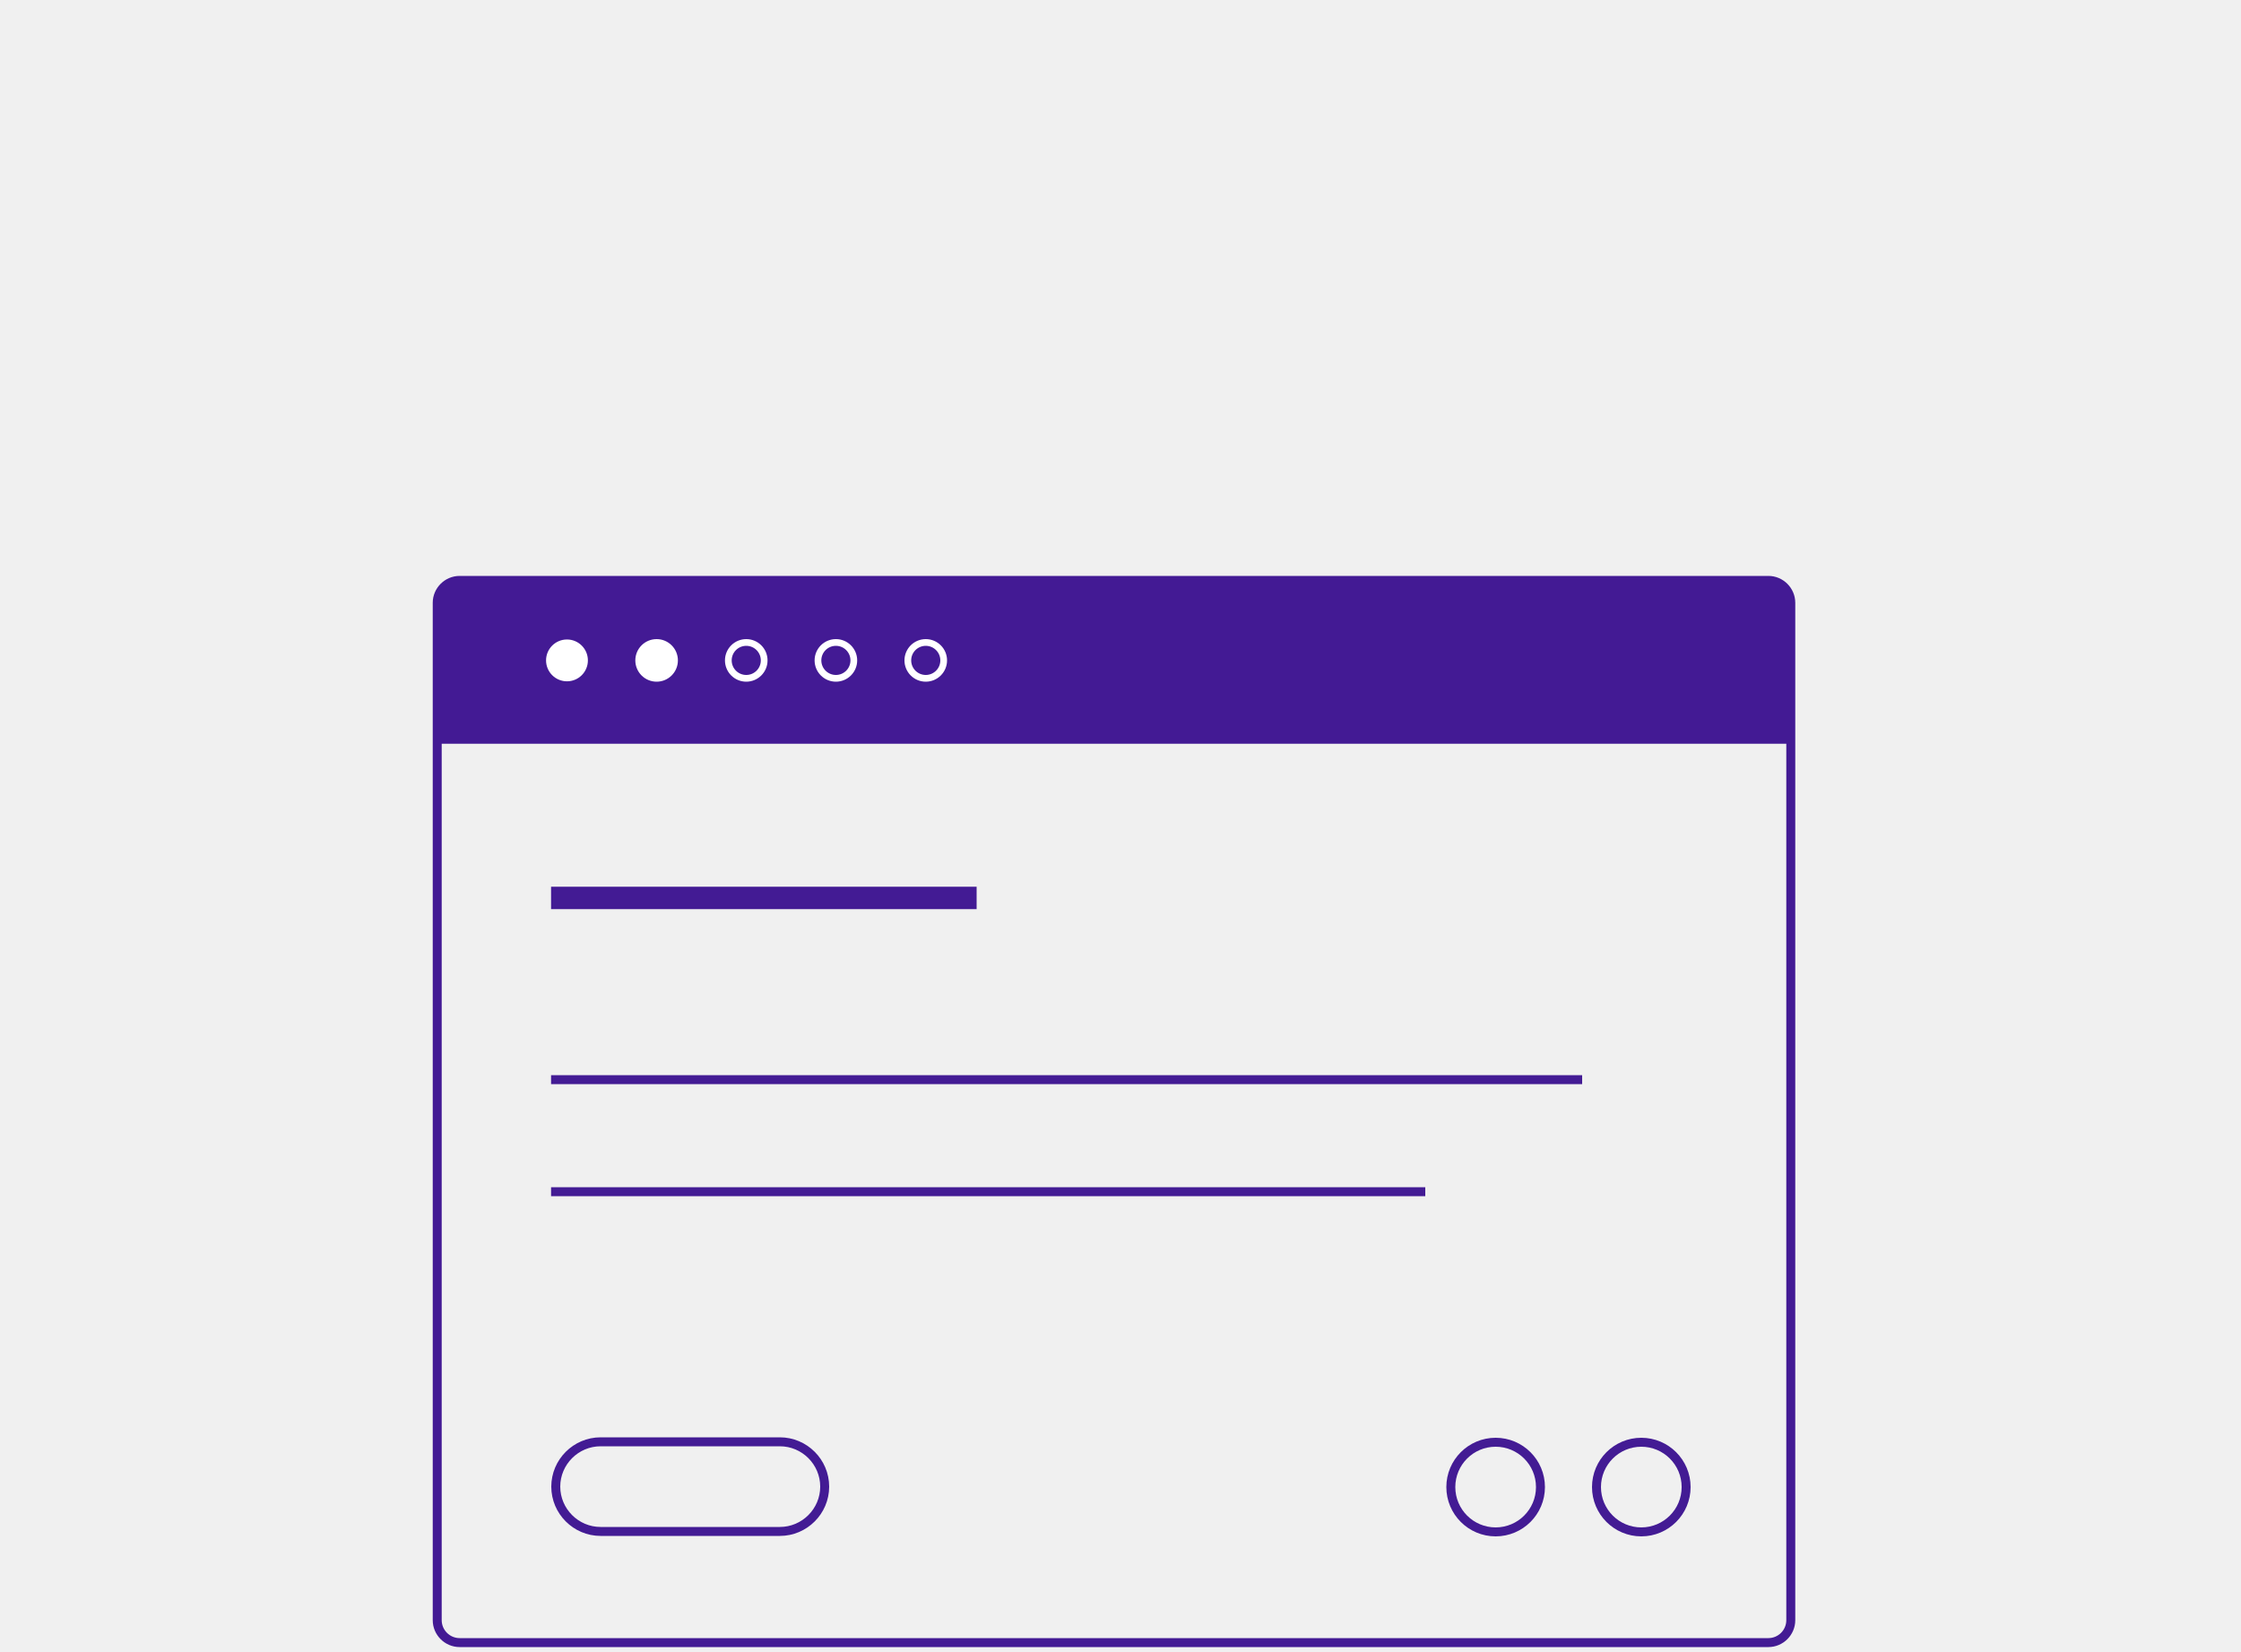
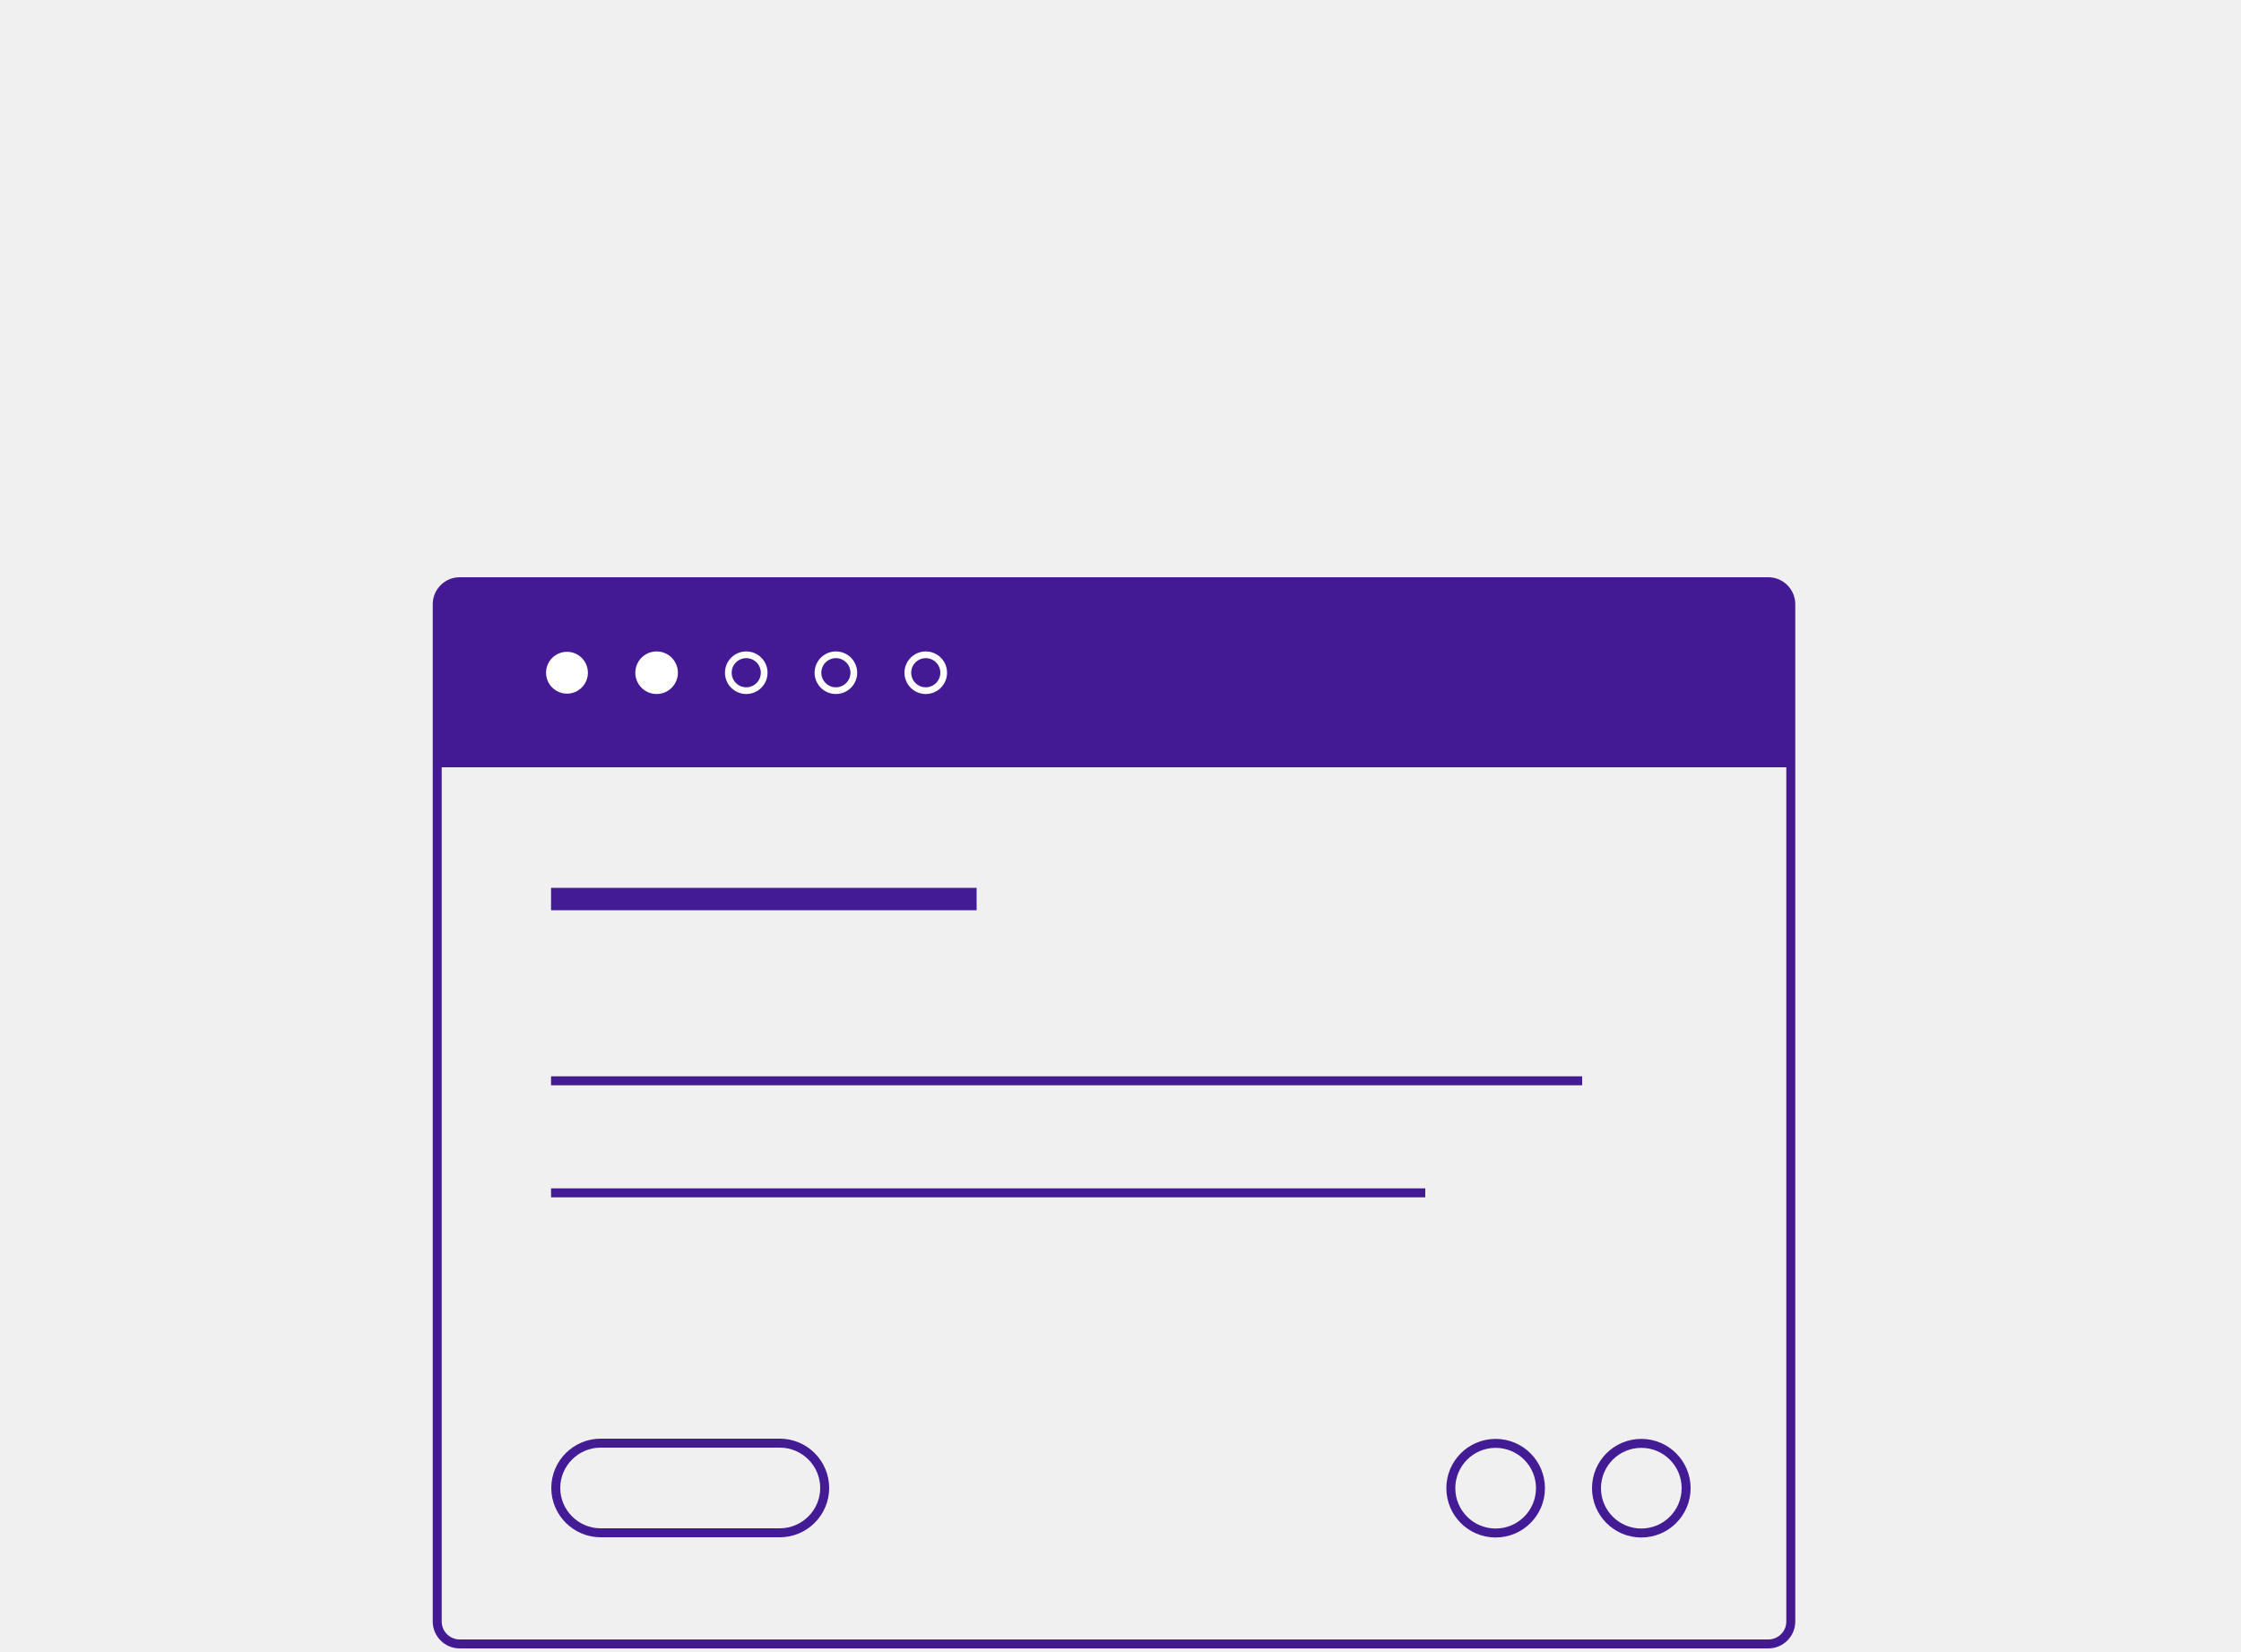
<svg xmlns="http://www.w3.org/2000/svg" version="1.1" id="Layer_1" x="0px" y="0px" viewBox="0 0 1000 737" enable-background="new 0 0 1000 737" xml:space="preserve">
-   <path fill="#431A94" d="M799.8,331.9h-604v-63.3c0-4.8,3.9-8.8,8.8-8.8h586.5c4.8,0,8.8,3.9,8.8,8.8V331.9z" />
-   <circle fill="#FFFFFF" stroke="#FFFFFF" stroke-width="2.667" stroke-miterlimit="10" cx="253" cy="294.7" r="8" />
-   <circle fill="none" stroke="#431B94" stroke-width="4" stroke-miterlimit="10" cx="732.4" cy="663.6" r="20" />
-   <line fill="none" stroke="#431B94" stroke-width="10" stroke-miterlimit="10" x1="245.9" y1="400.7" x2="435.8" y2="400.7" />
-   <line fill="none" stroke="#431B94" stroke-width="4" stroke-miterlimit="10" x1="245.9" y1="481.8" x2="706" y2="481.8" />
-   <line fill="none" stroke="#431B94" stroke-width="4" stroke-miterlimit="10" x1="245.9" y1="531.8" x2="636" y2="531.8" />
-   <path fill="none" stroke="#431B94" stroke-width="4" stroke-miterlimit="10" d="M348,683.4h-80c-11,0-20-9-20-20v0c0-11,9-20,20-20  h80c11,0,20,9,20,20v0C368,674.4,359,683.4,348,683.4z" />
-   <circle fill="none" stroke="#431B94" stroke-width="4" stroke-miterlimit="10" cx="667.4" cy="663.6" r="20" />
-   <circle fill="#FFFFFF" stroke="#FFFFFF" stroke-width="3" stroke-miterlimit="10" cx="293" cy="294.7" r="8" />
-   <circle fill="none" stroke="#FFFFFF" stroke-width="3" stroke-miterlimit="10" cx="333" cy="294.7" r="8" />
-   <circle fill="none" stroke="#FFFFFF" stroke-width="3" stroke-miterlimit="10" cx="373" cy="294.7" r="8" />
-   <circle fill="none" stroke="#FFFFFF" stroke-width="3" stroke-miterlimit="10" cx="413.1" cy="294.7" r="8" />
+   <path fill="#431A94" d="M799.8,342.4h-604v-73.3c0-4.8,3.9-8.8,8.8-8.8h586.5c4.8,0,8.8,3.9,8.8,8.8V342.4z" />
+   <circle fill="#FFFFFF" stroke="#FFFFFF" stroke-width="2.667" stroke-miterlimit="10" cx="253" cy="300.2" r="8" />
+   <circle fill="none" stroke="#431B94" stroke-width="4" stroke-miterlimit="10" cx="732.4" cy="664.1" r="20" />
+   <line fill="none" stroke="#431B94" stroke-width="10" stroke-miterlimit="10" x1="245.9" y1="401.2" x2="435.8" y2="401.2" />
+   <line fill="none" stroke="#431B94" stroke-width="4" stroke-miterlimit="10" x1="245.9" y1="482.3" x2="706" y2="482.3" />
+   <line fill="none" stroke="#431B94" stroke-width="4" stroke-miterlimit="10" x1="245.9" y1="532.3" x2="636" y2="532.3" />
+   <path fill="none" stroke="#431B94" stroke-width="4" stroke-miterlimit="10" d="M348,684h-80c-11,0-20-9-20-20l0,0c0-11,9-20,20-20  h80c11,0,20,9,20,20l0,0C368,675,359,684,348,684z" />
+   <circle fill="none" stroke="#431B94" stroke-width="4" stroke-miterlimit="10" cx="667.4" cy="664.1" r="20" />
+   <circle fill="#FFFFFF" stroke="#FFFFFF" stroke-width="3" stroke-miterlimit="10" cx="293" cy="300.2" r="8" />
+   <circle fill="none" stroke="#FFFFFF" stroke-width="3" stroke-miterlimit="10" cx="333" cy="300.2" r="8" />
+   <circle fill="none" stroke="#FFFFFF" stroke-width="3" stroke-miterlimit="10" cx="373" cy="300.2" r="8" />
+   <circle fill="none" stroke="#FFFFFF" stroke-width="3" stroke-miterlimit="10" cx="413.1" cy="300.2" r="8" />
  <g>
-     <path fill="#431A94" d="M789.1,261c4.4,0,8,3.6,8,8v454c0,4.4-3.6,8-8,8h-584c-4.4,0-8-3.6-8-8V269c0-4.4,3.6-8,8-8H789.1    M789.1,257h-584c-6.6,0-12,5.4-12,12v454c0,6.6,5.4,12,12,12h584c6.6,0,12-5.4,12-12V269C801.1,262.4,795.7,257,789.1,257   L789.1,257z" />
+     <path fill="#431A94" d="M789.1,261.6c4.4,0,8,3.6,8,8v454c0,4.4-3.6,8-8,8h-584c-4.4,0-8-3.6-8-8v-454c0-4.4,3.6-8,8-8H789.1    M789.1,257.6h-584c-6.6,0-12,5.4-12,12v454c0,6.6,5.4,12,12,12h584c6.6,0,12-5.4,12-12v-454C801.1,263,795.7,257.6,789.1,257.6   L789.1,257.6z" />
  </g>
</svg>
